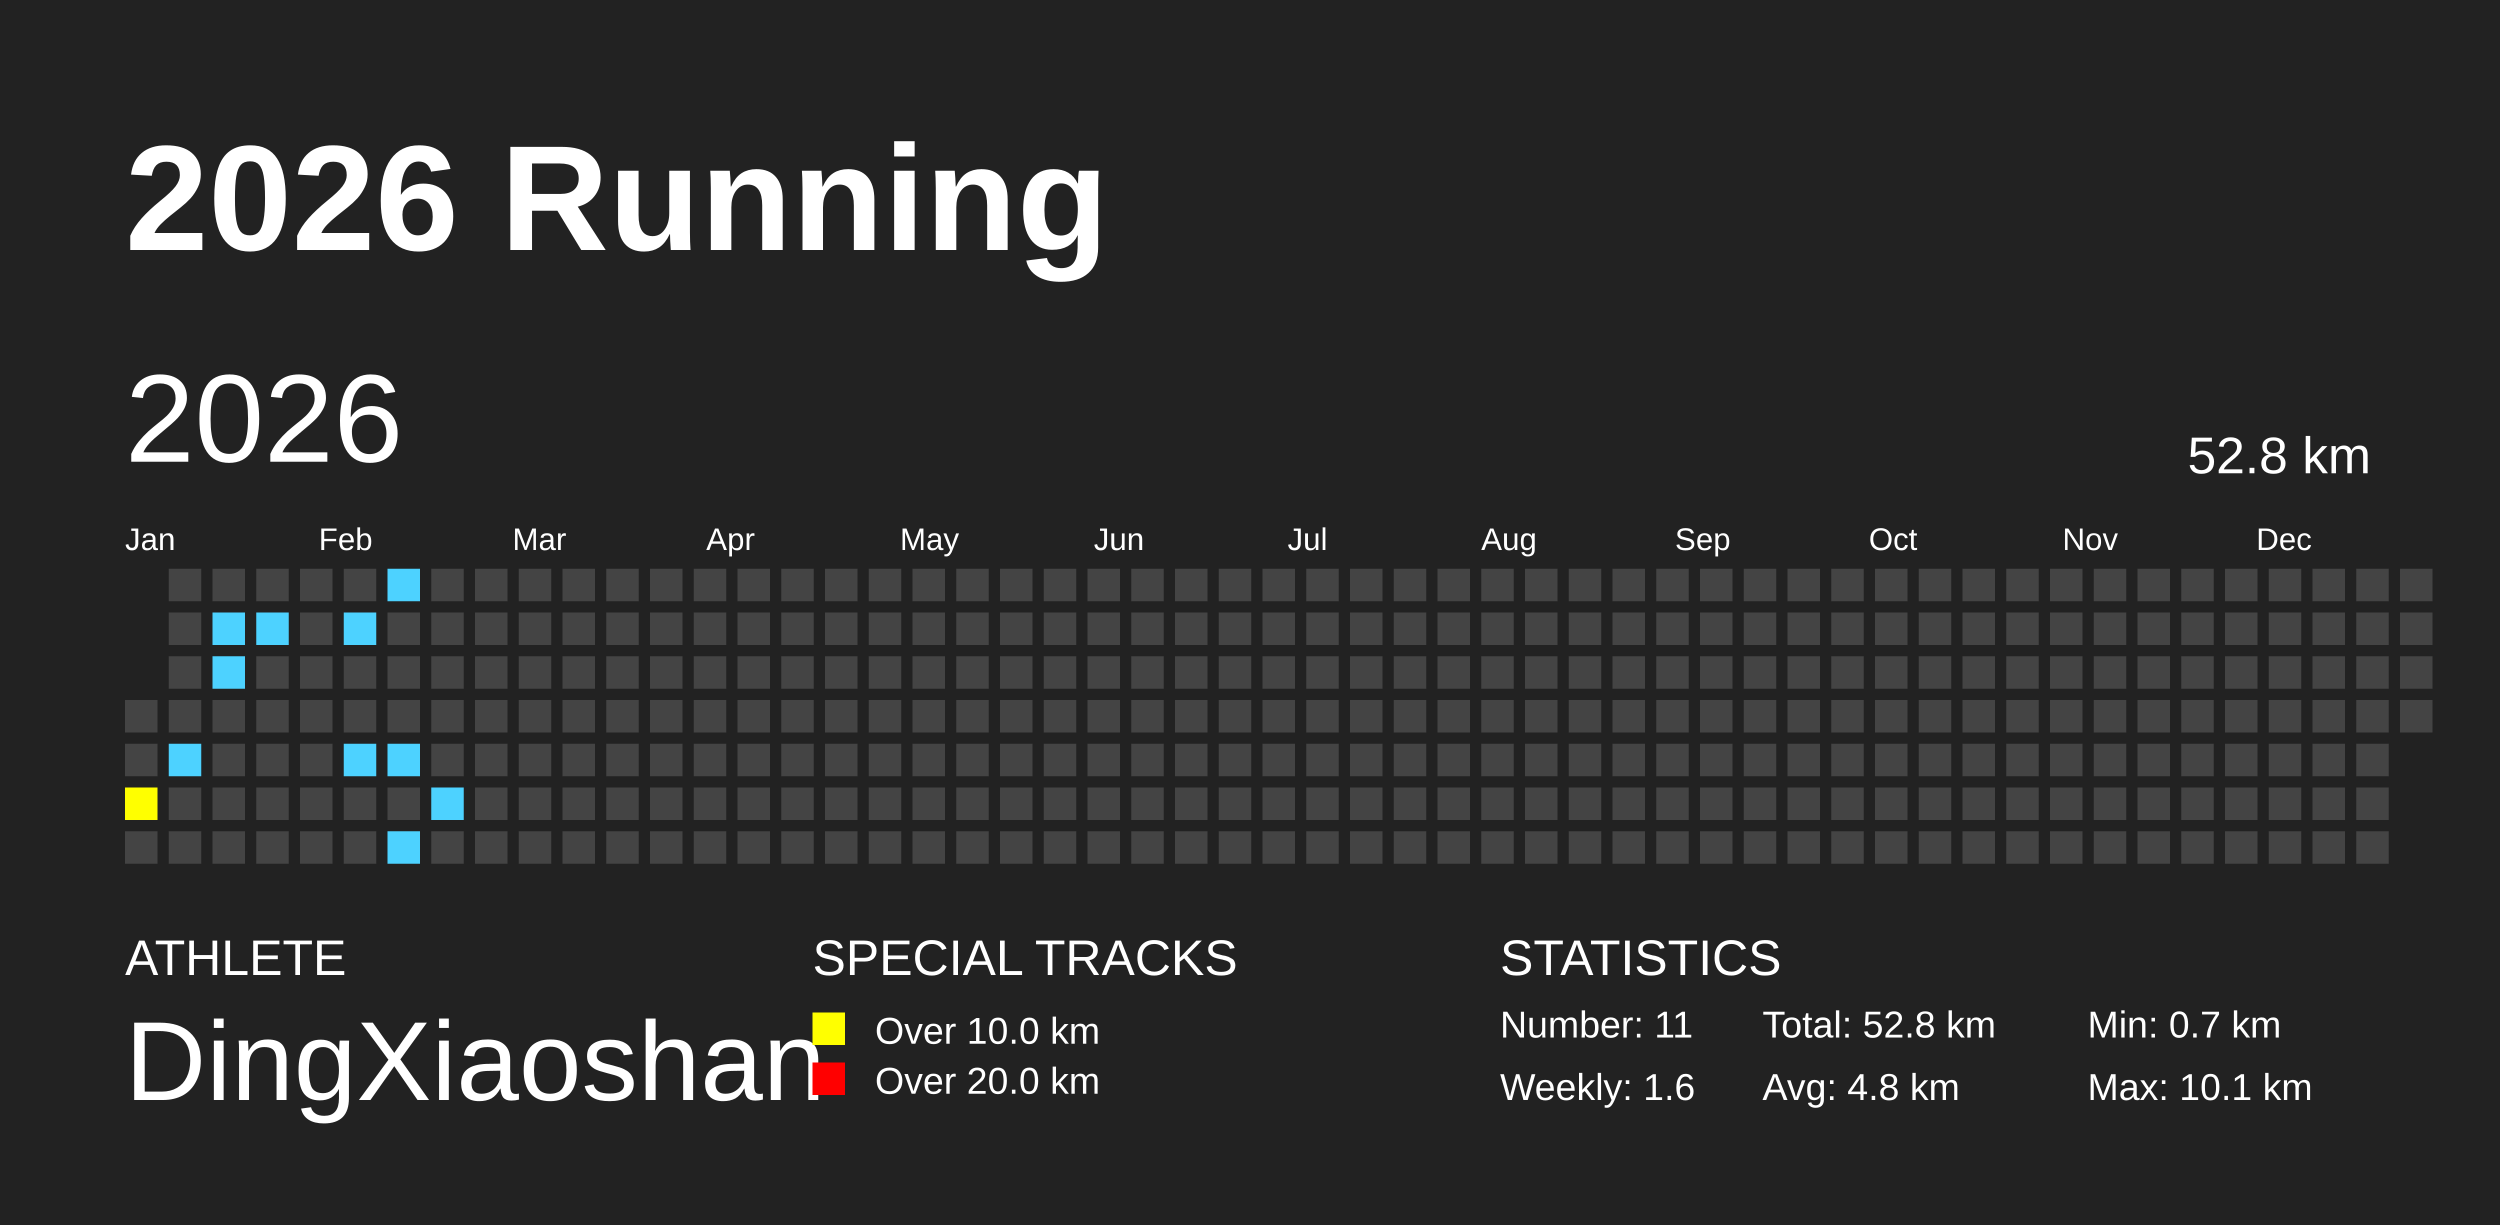
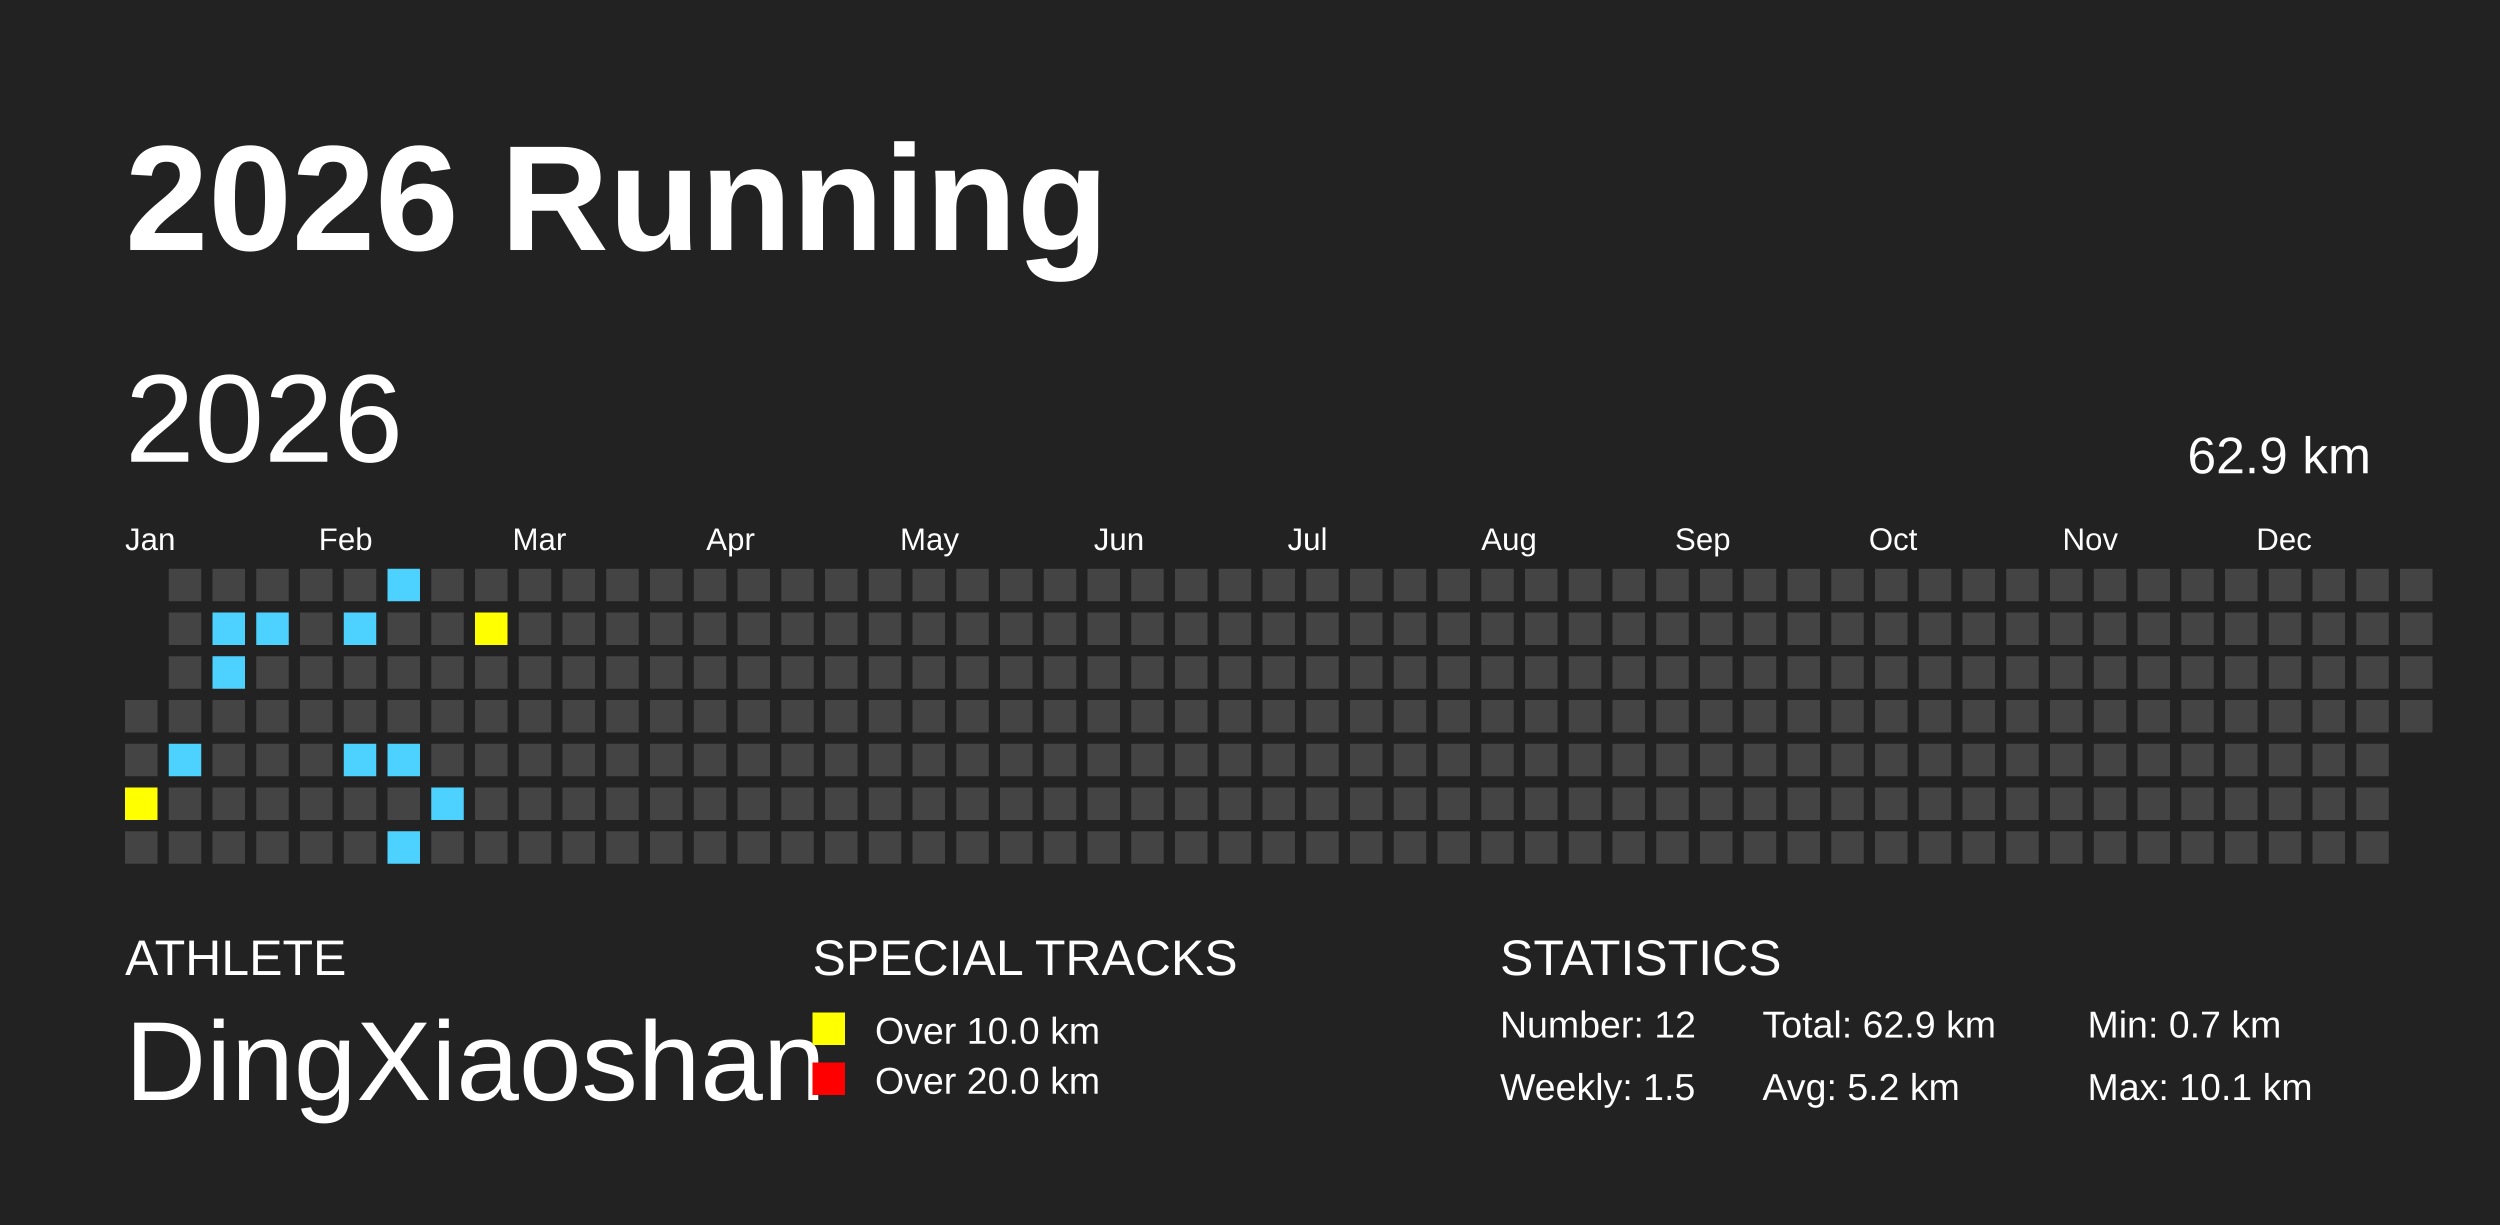
<svg xmlns="http://www.w3.org/2000/svg" baseProfile="full" height="98mm" version="1.1" viewBox="0,0,200,98" width="200mm">
  <defs />
  <rect fill="#222222" height="98" width="200" x="0" y="0" />
  <text fill="#FFFFFF" style="font-size:12px; font-family:Arial; font-weight:bold;" x="10" y="20">2026 Running</text>
  <text fill="#FFFFFF" style="font-size:4px; font-family:Arial" x="10" y="78">ATHLETE</text>
  <text fill="#FFFFFF" style="font-size:9px; font-family:Arial" x="10" y="88">DingXiaoshan</text>
  <text fill="#FFFFFF" style="font-size:4px; font-family:Arial" x="65" y="78">SPECIAL TRACKS</text>
  <rect fill="yellow" height="2.6" width="2.6" x="65" y="81" />
  <text fill="#FFFFFF" style="font-size:3px; font-family:Arial" x="70" y="83.5">Over 10.0 km</text>
  <rect fill="red" height="2.6" width="2.6" x="65" y="85" />
  <text fill="#FFFFFF" style="font-size:3px; font-family:Arial" x="70" y="87.5">Over 20.0 km</text>
  <text fill="#FFFFFF" style="font-size:4px; font-family:Arial" x="120" y="78">STATISTICS</text>
-   <text fill="#FFFFFF" style="font-size:3px; font-family:Arial" x="120" y="83">Number: 11</text>
-   <text fill="#FFFFFF" style="font-size:3px; font-family:Arial" x="120" y="88">Weekly: 1.6</text>
-   <text fill="#FFFFFF" style="font-size:3px; font-family:Arial" x="141" y="83">Total: 52.8 km</text>
-   <text fill="#FFFFFF" style="font-size:3px; font-family:Arial" x="141" y="88">Avg: 4.8 km</text>
+   <text fill="#FFFFFF" style="font-size:3px; font-family:Arial" x="120" y="83">Number: 12</text>
+   <text fill="#FFFFFF" style="font-size:3px; font-family:Arial" x="120" y="88">Weekly: 1.5</text>
+   <text fill="#FFFFFF" style="font-size:3px; font-family:Arial" x="141" y="83">Total: 62.9 km</text>
+   <text fill="#FFFFFF" style="font-size:3px; font-family:Arial" x="141" y="88">Avg: 5.2 km</text>
  <text fill="#FFFFFF" style="font-size:3px; font-family:Arial" x="167" y="83">Min: 0.7 km</text>
  <text fill="#FFFFFF" style="font-size:3px; font-family:Arial" x="167" y="88">Max: 10.1 km</text>
  <text dominant-baseline="hanging" fill="#FFFFFF" style="font-size:10.0px; font-family:Arial;" x="10" y="30">2026</text>
-   <text dominant-baseline="hanging" fill="#FFFFFF" style="font-size:4.125px; font-family:Arial;" x="175" y="35">52.8 km</text>
+   <text dominant-baseline="hanging" fill="#FFFFFF" style="font-size:4.125px; font-family:Arial;" x="175" y="35">62.9 km</text>
  <text fill="#FFFFFF" style="font-size:2.5px; font-family:Arial" x="10.0" y="44">Jan</text>
  <text fill="#FFFFFF" style="font-size:2.5px; font-family:Arial" x="25.5" y="44">Feb</text>
  <text fill="#FFFFFF" style="font-size:2.5px; font-family:Arial" x="41.0" y="44">Mar</text>
  <text fill="#FFFFFF" style="font-size:2.5px; font-family:Arial" x="56.5" y="44">Apr</text>
  <text fill="#FFFFFF" style="font-size:2.5px; font-family:Arial" x="72.0" y="44">May</text>
  <text fill="#FFFFFF" style="font-size:2.5px; font-family:Arial" x="87.5" y="44">Jun</text>
  <text fill="#FFFFFF" style="font-size:2.5px; font-family:Arial" x="103.0" y="44">Jul</text>
  <text fill="#FFFFFF" style="font-size:2.5px; font-family:Arial" x="118.5" y="44">Aug</text>
  <text fill="#FFFFFF" style="font-size:2.5px; font-family:Arial" x="134.0" y="44">Sep</text>
  <text fill="#FFFFFF" style="font-size:2.5px; font-family:Arial" x="149.5" y="44">Oct</text>
  <text fill="#FFFFFF" style="font-size:2.5px; font-family:Arial" x="165.0" y="44">Nov</text>
  <text fill="#FFFFFF" style="font-size:2.5px; font-family:Arial" x="180.5" y="44">Dec</text>
  <rect fill="#444444" height="2.6" width="2.6" x="10.0" y="56.0" />
  <rect fill="#444444" height="2.6" width="2.6" x="10.0" y="59.5" />
  <rect fill="yellow" height="2.6" width="2.6" x="10.0" y="63.0" />
  <rect fill="#444444" height="2.6" width="2.6" x="10.0" y="66.5" />
  <rect fill="#444444" height="2.6" width="2.6" x="13.5" y="45.5" />
  <rect fill="#444444" height="2.6" width="2.6" x="13.5" y="49.0" />
  <rect fill="#444444" height="2.6" width="2.6" x="13.5" y="52.5" />
  <rect fill="#444444" height="2.6" width="2.6" x="13.5" y="56.0" />
  <rect fill="#4DD2FF" height="2.6" width="2.6" x="13.5" y="59.5" />
  <rect fill="#444444" height="2.6" width="2.6" x="13.5" y="63.0" />
  <rect fill="#444444" height="2.6" width="2.6" x="13.5" y="66.5" />
  <rect fill="#444444" height="2.6" width="2.6" x="17.0" y="45.5" />
  <rect fill="#4DD2FF" height="2.6" width="2.6" x="17.0" y="49.0" />
  <rect fill="#4DD2FF" height="2.6" width="2.6" x="17.0" y="52.5" />
  <rect fill="#444444" height="2.6" width="2.6" x="17.0" y="56.0" />
  <rect fill="#444444" height="2.6" width="2.6" x="17.0" y="59.5" />
  <rect fill="#444444" height="2.6" width="2.6" x="17.0" y="63.0" />
  <rect fill="#444444" height="2.6" width="2.6" x="17.0" y="66.5" />
  <rect fill="#444444" height="2.6" width="2.6" x="20.5" y="45.5" />
  <rect fill="#4DD2FF" height="2.6" width="2.6" x="20.5" y="49.0" />
  <rect fill="#444444" height="2.6" width="2.6" x="20.5" y="52.5" />
  <rect fill="#444444" height="2.6" width="2.6" x="20.5" y="56.0" />
  <rect fill="#444444" height="2.6" width="2.6" x="20.5" y="59.5" />
  <rect fill="#444444" height="2.6" width="2.6" x="20.5" y="63.0" />
  <rect fill="#444444" height="2.6" width="2.6" x="20.5" y="66.5" />
  <rect fill="#444444" height="2.6" width="2.6" x="24.0" y="45.5" />
  <rect fill="#444444" height="2.6" width="2.6" x="24.0" y="49.0" />
  <rect fill="#444444" height="2.6" width="2.6" x="24.0" y="52.5" />
  <rect fill="#444444" height="2.6" width="2.6" x="24.0" y="56.0" />
  <rect fill="#444444" height="2.6" width="2.6" x="24.0" y="59.5" />
  <rect fill="#444444" height="2.6" width="2.6" x="24.0" y="63.0" />
  <rect fill="#444444" height="2.6" width="2.6" x="24.0" y="66.5" />
  <rect fill="#444444" height="2.6" width="2.6" x="27.5" y="45.5" />
  <rect fill="#4DD2FF" height="2.6" width="2.6" x="27.5" y="49.0" />
  <rect fill="#444444" height="2.6" width="2.6" x="27.5" y="52.5" />
  <rect fill="#444444" height="2.6" width="2.6" x="27.5" y="56.0" />
  <rect fill="#4DD2FF" height="2.6" width="2.6" x="27.5" y="59.5" />
  <rect fill="#444444" height="2.6" width="2.6" x="27.5" y="63.0" />
  <rect fill="#444444" height="2.6" width="2.6" x="27.5" y="66.5" />
  <rect fill="#4DD2FF" height="2.6" width="2.6" x="31.0" y="45.5" />
  <rect fill="#444444" height="2.6" width="2.6" x="31.0" y="49.0" />
  <rect fill="#444444" height="2.6" width="2.6" x="31.0" y="52.5" />
  <rect fill="#444444" height="2.6" width="2.6" x="31.0" y="56.0" />
  <rect fill="#4DD2FF" height="2.6" width="2.6" x="31.0" y="59.5" />
  <rect fill="#444444" height="2.6" width="2.6" x="31.0" y="63.0" />
  <rect fill="#4DD2FF" height="2.6" width="2.6" x="31.0" y="66.5" />
  <rect fill="#444444" height="2.6" width="2.6" x="34.5" y="45.5" />
  <rect fill="#444444" height="2.6" width="2.6" x="34.5" y="49.0" />
  <rect fill="#444444" height="2.6" width="2.6" x="34.5" y="52.5" />
  <rect fill="#444444" height="2.6" width="2.6" x="34.5" y="56.0" />
  <rect fill="#444444" height="2.6" width="2.6" x="34.5" y="59.5" />
  <rect fill="#4DD2FF" height="2.6" width="2.6" x="34.5" y="63.0" />
  <rect fill="#444444" height="2.6" width="2.6" x="34.5" y="66.5" />
  <rect fill="#444444" height="2.6" width="2.6" x="38.0" y="45.5" />
-   <rect fill="#444444" height="2.6" width="2.6" x="38.0" y="49.0" />
+   <rect fill="yellow" height="2.6" width="2.6" x="38.0" y="49.0" />
  <rect fill="#444444" height="2.6" width="2.6" x="38.0" y="52.5" />
  <rect fill="#444444" height="2.6" width="2.6" x="38.0" y="56.0" />
  <rect fill="#444444" height="2.6" width="2.6" x="38.0" y="59.5" />
  <rect fill="#444444" height="2.6" width="2.6" x="38.0" y="63.0" />
  <rect fill="#444444" height="2.6" width="2.6" x="38.0" y="66.5" />
  <rect fill="#444444" height="2.6" width="2.6" x="41.5" y="45.5" />
  <rect fill="#444444" height="2.6" width="2.6" x="41.5" y="49.0" />
  <rect fill="#444444" height="2.6" width="2.6" x="41.5" y="52.5" />
  <rect fill="#444444" height="2.6" width="2.6" x="41.5" y="56.0" />
  <rect fill="#444444" height="2.6" width="2.6" x="41.5" y="59.5" />
  <rect fill="#444444" height="2.6" width="2.6" x="41.5" y="63.0" />
  <rect fill="#444444" height="2.6" width="2.6" x="41.5" y="66.5" />
  <rect fill="#444444" height="2.6" width="2.6" x="45.0" y="45.5" />
  <rect fill="#444444" height="2.6" width="2.6" x="45.0" y="49.0" />
  <rect fill="#444444" height="2.6" width="2.6" x="45.0" y="52.5" />
  <rect fill="#444444" height="2.6" width="2.6" x="45.0" y="56.0" />
  <rect fill="#444444" height="2.6" width="2.6" x="45.0" y="59.5" />
  <rect fill="#444444" height="2.6" width="2.6" x="45.0" y="63.0" />
  <rect fill="#444444" height="2.6" width="2.6" x="45.0" y="66.5" />
  <rect fill="#444444" height="2.6" width="2.6" x="48.5" y="45.5" />
  <rect fill="#444444" height="2.6" width="2.6" x="48.5" y="49.0" />
  <rect fill="#444444" height="2.6" width="2.6" x="48.5" y="52.5" />
  <rect fill="#444444" height="2.6" width="2.6" x="48.5" y="56.0" />
  <rect fill="#444444" height="2.6" width="2.6" x="48.5" y="59.5" />
  <rect fill="#444444" height="2.6" width="2.6" x="48.5" y="63.0" />
  <rect fill="#444444" height="2.6" width="2.6" x="48.5" y="66.5" />
  <rect fill="#444444" height="2.6" width="2.6" x="52.0" y="45.5" />
  <rect fill="#444444" height="2.6" width="2.6" x="52.0" y="49.0" />
  <rect fill="#444444" height="2.6" width="2.6" x="52.0" y="52.5" />
  <rect fill="#444444" height="2.6" width="2.6" x="52.0" y="56.0" />
  <rect fill="#444444" height="2.6" width="2.6" x="52.0" y="59.5" />
  <rect fill="#444444" height="2.6" width="2.6" x="52.0" y="63.0" />
  <rect fill="#444444" height="2.6" width="2.6" x="52.0" y="66.5" />
  <rect fill="#444444" height="2.6" width="2.6" x="55.5" y="45.5" />
  <rect fill="#444444" height="2.6" width="2.6" x="55.5" y="49.0" />
  <rect fill="#444444" height="2.6" width="2.6" x="55.5" y="52.5" />
  <rect fill="#444444" height="2.6" width="2.6" x="55.5" y="56.0" />
  <rect fill="#444444" height="2.6" width="2.6" x="55.5" y="59.5" />
  <rect fill="#444444" height="2.6" width="2.6" x="55.5" y="63.0" />
  <rect fill="#444444" height="2.6" width="2.6" x="55.5" y="66.5" />
  <rect fill="#444444" height="2.6" width="2.6" x="59.0" y="45.5" />
  <rect fill="#444444" height="2.6" width="2.6" x="59.0" y="49.0" />
  <rect fill="#444444" height="2.6" width="2.6" x="59.0" y="52.5" />
  <rect fill="#444444" height="2.6" width="2.6" x="59.0" y="56.0" />
  <rect fill="#444444" height="2.6" width="2.6" x="59.0" y="59.5" />
  <rect fill="#444444" height="2.6" width="2.6" x="59.0" y="63.0" />
  <rect fill="#444444" height="2.6" width="2.6" x="59.0" y="66.5" />
  <rect fill="#444444" height="2.6" width="2.6" x="62.5" y="45.5" />
  <rect fill="#444444" height="2.6" width="2.6" x="62.5" y="49.0" />
  <rect fill="#444444" height="2.6" width="2.6" x="62.5" y="52.5" />
  <rect fill="#444444" height="2.6" width="2.6" x="62.5" y="56.0" />
  <rect fill="#444444" height="2.6" width="2.6" x="62.5" y="59.5" />
  <rect fill="#444444" height="2.6" width="2.6" x="62.5" y="63.0" />
  <rect fill="#444444" height="2.6" width="2.6" x="62.5" y="66.5" />
  <rect fill="#444444" height="2.6" width="2.6" x="66.0" y="45.5" />
  <rect fill="#444444" height="2.6" width="2.6" x="66.0" y="49.0" />
  <rect fill="#444444" height="2.6" width="2.6" x="66.0" y="52.5" />
  <rect fill="#444444" height="2.6" width="2.6" x="66.0" y="56.0" />
  <rect fill="#444444" height="2.6" width="2.6" x="66.0" y="59.5" />
  <rect fill="#444444" height="2.6" width="2.6" x="66.0" y="63.0" />
  <rect fill="#444444" height="2.6" width="2.6" x="66.0" y="66.5" />
  <rect fill="#444444" height="2.6" width="2.6" x="69.5" y="45.5" />
  <rect fill="#444444" height="2.6" width="2.6" x="69.5" y="49.0" />
  <rect fill="#444444" height="2.6" width="2.6" x="69.5" y="52.5" />
  <rect fill="#444444" height="2.6" width="2.6" x="69.5" y="56.0" />
  <rect fill="#444444" height="2.6" width="2.6" x="69.5" y="59.5" />
  <rect fill="#444444" height="2.6" width="2.6" x="69.5" y="63.0" />
  <rect fill="#444444" height="2.6" width="2.6" x="69.5" y="66.5" />
  <rect fill="#444444" height="2.6" width="2.6" x="73.0" y="45.5" />
  <rect fill="#444444" height="2.6" width="2.6" x="73.0" y="49.0" />
  <rect fill="#444444" height="2.6" width="2.6" x="73.0" y="52.5" />
  <rect fill="#444444" height="2.6" width="2.6" x="73.0" y="56.0" />
  <rect fill="#444444" height="2.6" width="2.6" x="73.0" y="59.5" />
  <rect fill="#444444" height="2.6" width="2.6" x="73.0" y="63.0" />
  <rect fill="#444444" height="2.6" width="2.6" x="73.0" y="66.5" />
  <rect fill="#444444" height="2.6" width="2.6" x="76.5" y="45.5" />
  <rect fill="#444444" height="2.6" width="2.6" x="76.5" y="49.0" />
  <rect fill="#444444" height="2.6" width="2.6" x="76.5" y="52.5" />
  <rect fill="#444444" height="2.6" width="2.6" x="76.5" y="56.0" />
  <rect fill="#444444" height="2.6" width="2.6" x="76.5" y="59.5" />
  <rect fill="#444444" height="2.6" width="2.6" x="76.5" y="63.0" />
  <rect fill="#444444" height="2.6" width="2.6" x="76.5" y="66.5" />
  <rect fill="#444444" height="2.6" width="2.6" x="80.0" y="45.5" />
  <rect fill="#444444" height="2.6" width="2.6" x="80.0" y="49.0" />
  <rect fill="#444444" height="2.6" width="2.6" x="80.0" y="52.5" />
  <rect fill="#444444" height="2.6" width="2.6" x="80.0" y="56.0" />
  <rect fill="#444444" height="2.6" width="2.6" x="80.0" y="59.5" />
  <rect fill="#444444" height="2.6" width="2.6" x="80.0" y="63.0" />
  <rect fill="#444444" height="2.6" width="2.6" x="80.0" y="66.5" />
  <rect fill="#444444" height="2.6" width="2.6" x="83.5" y="45.5" />
  <rect fill="#444444" height="2.6" width="2.6" x="83.5" y="49.0" />
  <rect fill="#444444" height="2.6" width="2.6" x="83.5" y="52.5" />
  <rect fill="#444444" height="2.6" width="2.6" x="83.5" y="56.0" />
  <rect fill="#444444" height="2.6" width="2.6" x="83.5" y="59.5" />
  <rect fill="#444444" height="2.6" width="2.6" x="83.5" y="63.0" />
  <rect fill="#444444" height="2.6" width="2.6" x="83.5" y="66.5" />
  <rect fill="#444444" height="2.6" width="2.6" x="87.0" y="45.5" />
  <rect fill="#444444" height="2.6" width="2.6" x="87.0" y="49.0" />
  <rect fill="#444444" height="2.6" width="2.6" x="87.0" y="52.5" />
  <rect fill="#444444" height="2.6" width="2.6" x="87.0" y="56.0" />
  <rect fill="#444444" height="2.6" width="2.6" x="87.0" y="59.5" />
  <rect fill="#444444" height="2.6" width="2.6" x="87.0" y="63.0" />
  <rect fill="#444444" height="2.6" width="2.6" x="87.0" y="66.5" />
  <rect fill="#444444" height="2.6" width="2.6" x="90.5" y="45.5" />
  <rect fill="#444444" height="2.6" width="2.6" x="90.5" y="49.0" />
  <rect fill="#444444" height="2.6" width="2.6" x="90.5" y="52.5" />
  <rect fill="#444444" height="2.6" width="2.6" x="90.5" y="56.0" />
  <rect fill="#444444" height="2.6" width="2.6" x="90.5" y="59.5" />
  <rect fill="#444444" height="2.6" width="2.6" x="90.5" y="63.0" />
  <rect fill="#444444" height="2.6" width="2.6" x="90.5" y="66.5" />
  <rect fill="#444444" height="2.6" width="2.6" x="94.0" y="45.5" />
  <rect fill="#444444" height="2.6" width="2.6" x="94.0" y="49.0" />
  <rect fill="#444444" height="2.6" width="2.6" x="94.0" y="52.5" />
  <rect fill="#444444" height="2.6" width="2.6" x="94.0" y="56.0" />
  <rect fill="#444444" height="2.6" width="2.6" x="94.0" y="59.5" />
  <rect fill="#444444" height="2.6" width="2.6" x="94.0" y="63.0" />
  <rect fill="#444444" height="2.6" width="2.6" x="94.0" y="66.5" />
  <rect fill="#444444" height="2.6" width="2.6" x="97.5" y="45.5" />
  <rect fill="#444444" height="2.6" width="2.6" x="97.5" y="49.0" />
  <rect fill="#444444" height="2.6" width="2.6" x="97.5" y="52.5" />
  <rect fill="#444444" height="2.6" width="2.6" x="97.5" y="56.0" />
  <rect fill="#444444" height="2.6" width="2.6" x="97.5" y="59.5" />
  <rect fill="#444444" height="2.6" width="2.6" x="97.5" y="63.0" />
  <rect fill="#444444" height="2.6" width="2.6" x="97.5" y="66.5" />
  <rect fill="#444444" height="2.6" width="2.6" x="101.0" y="45.5" />
  <rect fill="#444444" height="2.6" width="2.6" x="101.0" y="49.0" />
  <rect fill="#444444" height="2.6" width="2.6" x="101.0" y="52.5" />
  <rect fill="#444444" height="2.6" width="2.6" x="101.0" y="56.0" />
  <rect fill="#444444" height="2.6" width="2.6" x="101.0" y="59.5" />
  <rect fill="#444444" height="2.6" width="2.6" x="101.0" y="63.0" />
  <rect fill="#444444" height="2.6" width="2.6" x="101.0" y="66.5" />
  <rect fill="#444444" height="2.6" width="2.6" x="104.5" y="45.5" />
  <rect fill="#444444" height="2.6" width="2.6" x="104.5" y="49.0" />
  <rect fill="#444444" height="2.6" width="2.6" x="104.5" y="52.5" />
  <rect fill="#444444" height="2.6" width="2.6" x="104.5" y="56.0" />
  <rect fill="#444444" height="2.6" width="2.6" x="104.5" y="59.5" />
  <rect fill="#444444" height="2.6" width="2.6" x="104.5" y="63.0" />
  <rect fill="#444444" height="2.6" width="2.6" x="104.5" y="66.5" />
  <rect fill="#444444" height="2.6" width="2.6" x="108.0" y="45.5" />
  <rect fill="#444444" height="2.6" width="2.6" x="108.0" y="49.0" />
  <rect fill="#444444" height="2.6" width="2.6" x="108.0" y="52.5" />
  <rect fill="#444444" height="2.6" width="2.6" x="108.0" y="56.0" />
  <rect fill="#444444" height="2.6" width="2.6" x="108.0" y="59.5" />
  <rect fill="#444444" height="2.6" width="2.6" x="108.0" y="63.0" />
  <rect fill="#444444" height="2.6" width="2.6" x="108.0" y="66.5" />
  <rect fill="#444444" height="2.6" width="2.6" x="111.5" y="45.5" />
  <rect fill="#444444" height="2.6" width="2.6" x="111.5" y="49.0" />
  <rect fill="#444444" height="2.6" width="2.6" x="111.5" y="52.5" />
  <rect fill="#444444" height="2.6" width="2.6" x="111.5" y="56.0" />
  <rect fill="#444444" height="2.6" width="2.6" x="111.5" y="59.5" />
  <rect fill="#444444" height="2.6" width="2.6" x="111.5" y="63.0" />
  <rect fill="#444444" height="2.6" width="2.6" x="111.5" y="66.5" />
  <rect fill="#444444" height="2.6" width="2.6" x="115.0" y="45.5" />
  <rect fill="#444444" height="2.6" width="2.6" x="115.0" y="49.0" />
  <rect fill="#444444" height="2.6" width="2.6" x="115.0" y="52.5" />
  <rect fill="#444444" height="2.6" width="2.6" x="115.0" y="56.0" />
  <rect fill="#444444" height="2.6" width="2.6" x="115.0" y="59.5" />
  <rect fill="#444444" height="2.6" width="2.6" x="115.0" y="63.0" />
  <rect fill="#444444" height="2.6" width="2.6" x="115.0" y="66.5" />
  <rect fill="#444444" height="2.6" width="2.6" x="118.5" y="45.5" />
  <rect fill="#444444" height="2.6" width="2.6" x="118.5" y="49.0" />
  <rect fill="#444444" height="2.6" width="2.6" x="118.5" y="52.5" />
  <rect fill="#444444" height="2.6" width="2.6" x="118.5" y="56.0" />
  <rect fill="#444444" height="2.6" width="2.6" x="118.5" y="59.5" />
  <rect fill="#444444" height="2.6" width="2.6" x="118.5" y="63.0" />
  <rect fill="#444444" height="2.6" width="2.6" x="118.5" y="66.5" />
  <rect fill="#444444" height="2.6" width="2.6" x="122.0" y="45.5" />
  <rect fill="#444444" height="2.6" width="2.6" x="122.0" y="49.0" />
  <rect fill="#444444" height="2.6" width="2.6" x="122.0" y="52.5" />
  <rect fill="#444444" height="2.6" width="2.6" x="122.0" y="56.0" />
  <rect fill="#444444" height="2.6" width="2.6" x="122.0" y="59.5" />
  <rect fill="#444444" height="2.6" width="2.6" x="122.0" y="63.0" />
  <rect fill="#444444" height="2.6" width="2.6" x="122.0" y="66.5" />
  <rect fill="#444444" height="2.6" width="2.6" x="125.5" y="45.5" />
  <rect fill="#444444" height="2.6" width="2.6" x="125.5" y="49.0" />
  <rect fill="#444444" height="2.6" width="2.6" x="125.5" y="52.5" />
  <rect fill="#444444" height="2.6" width="2.6" x="125.5" y="56.0" />
  <rect fill="#444444" height="2.6" width="2.6" x="125.5" y="59.5" />
  <rect fill="#444444" height="2.6" width="2.6" x="125.5" y="63.0" />
  <rect fill="#444444" height="2.6" width="2.6" x="125.5" y="66.5" />
  <rect fill="#444444" height="2.6" width="2.6" x="129.0" y="45.5" />
  <rect fill="#444444" height="2.6" width="2.6" x="129.0" y="49.0" />
  <rect fill="#444444" height="2.6" width="2.6" x="129.0" y="52.5" />
  <rect fill="#444444" height="2.6" width="2.6" x="129.0" y="56.0" />
  <rect fill="#444444" height="2.6" width="2.6" x="129.0" y="59.5" />
  <rect fill="#444444" height="2.6" width="2.6" x="129.0" y="63.0" />
  <rect fill="#444444" height="2.6" width="2.6" x="129.0" y="66.5" />
  <rect fill="#444444" height="2.6" width="2.6" x="132.5" y="45.5" />
  <rect fill="#444444" height="2.6" width="2.6" x="132.5" y="49.0" />
  <rect fill="#444444" height="2.6" width="2.6" x="132.5" y="52.5" />
  <rect fill="#444444" height="2.6" width="2.6" x="132.5" y="56.0" />
  <rect fill="#444444" height="2.6" width="2.6" x="132.5" y="59.5" />
  <rect fill="#444444" height="2.6" width="2.6" x="132.5" y="63.0" />
  <rect fill="#444444" height="2.6" width="2.6" x="132.5" y="66.5" />
  <rect fill="#444444" height="2.6" width="2.6" x="136.0" y="45.5" />
  <rect fill="#444444" height="2.6" width="2.6" x="136.0" y="49.0" />
  <rect fill="#444444" height="2.6" width="2.6" x="136.0" y="52.5" />
  <rect fill="#444444" height="2.6" width="2.6" x="136.0" y="56.0" />
  <rect fill="#444444" height="2.6" width="2.6" x="136.0" y="59.5" />
  <rect fill="#444444" height="2.6" width="2.6" x="136.0" y="63.0" />
  <rect fill="#444444" height="2.6" width="2.6" x="136.0" y="66.5" />
  <rect fill="#444444" height="2.6" width="2.6" x="139.5" y="45.5" />
  <rect fill="#444444" height="2.6" width="2.6" x="139.5" y="49.0" />
  <rect fill="#444444" height="2.6" width="2.6" x="139.5" y="52.5" />
  <rect fill="#444444" height="2.6" width="2.6" x="139.5" y="56.0" />
  <rect fill="#444444" height="2.6" width="2.6" x="139.5" y="59.5" />
  <rect fill="#444444" height="2.6" width="2.6" x="139.5" y="63.0" />
  <rect fill="#444444" height="2.6" width="2.6" x="139.5" y="66.5" />
  <rect fill="#444444" height="2.6" width="2.6" x="143.0" y="45.5" />
  <rect fill="#444444" height="2.6" width="2.6" x="143.0" y="49.0" />
  <rect fill="#444444" height="2.6" width="2.6" x="143.0" y="52.5" />
  <rect fill="#444444" height="2.6" width="2.6" x="143.0" y="56.0" />
  <rect fill="#444444" height="2.6" width="2.6" x="143.0" y="59.5" />
  <rect fill="#444444" height="2.6" width="2.6" x="143.0" y="63.0" />
  <rect fill="#444444" height="2.6" width="2.6" x="143.0" y="66.5" />
  <rect fill="#444444" height="2.6" width="2.6" x="146.5" y="45.5" />
  <rect fill="#444444" height="2.6" width="2.6" x="146.5" y="49.0" />
  <rect fill="#444444" height="2.6" width="2.6" x="146.5" y="52.5" />
  <rect fill="#444444" height="2.6" width="2.6" x="146.5" y="56.0" />
  <rect fill="#444444" height="2.6" width="2.6" x="146.5" y="59.5" />
  <rect fill="#444444" height="2.6" width="2.6" x="146.5" y="63.0" />
  <rect fill="#444444" height="2.6" width="2.6" x="146.5" y="66.5" />
  <rect fill="#444444" height="2.6" width="2.6" x="150.0" y="45.5" />
  <rect fill="#444444" height="2.6" width="2.6" x="150.0" y="49.0" />
  <rect fill="#444444" height="2.6" width="2.6" x="150.0" y="52.5" />
  <rect fill="#444444" height="2.6" width="2.6" x="150.0" y="56.0" />
  <rect fill="#444444" height="2.6" width="2.6" x="150.0" y="59.5" />
  <rect fill="#444444" height="2.6" width="2.6" x="150.0" y="63.0" />
  <rect fill="#444444" height="2.6" width="2.6" x="150.0" y="66.5" />
  <rect fill="#444444" height="2.6" width="2.6" x="153.5" y="45.5" />
  <rect fill="#444444" height="2.6" width="2.6" x="153.5" y="49.0" />
  <rect fill="#444444" height="2.6" width="2.6" x="153.5" y="52.5" />
  <rect fill="#444444" height="2.6" width="2.6" x="153.5" y="56.0" />
  <rect fill="#444444" height="2.6" width="2.6" x="153.5" y="59.5" />
  <rect fill="#444444" height="2.6" width="2.6" x="153.5" y="63.0" />
  <rect fill="#444444" height="2.6" width="2.6" x="153.5" y="66.5" />
  <rect fill="#444444" height="2.6" width="2.6" x="157.0" y="45.5" />
  <rect fill="#444444" height="2.6" width="2.6" x="157.0" y="49.0" />
  <rect fill="#444444" height="2.6" width="2.6" x="157.0" y="52.5" />
  <rect fill="#444444" height="2.6" width="2.6" x="157.0" y="56.0" />
  <rect fill="#444444" height="2.6" width="2.6" x="157.0" y="59.5" />
  <rect fill="#444444" height="2.6" width="2.6" x="157.0" y="63.0" />
  <rect fill="#444444" height="2.6" width="2.6" x="157.0" y="66.5" />
  <rect fill="#444444" height="2.6" width="2.6" x="160.5" y="45.5" />
  <rect fill="#444444" height="2.6" width="2.6" x="160.5" y="49.0" />
  <rect fill="#444444" height="2.6" width="2.6" x="160.5" y="52.5" />
  <rect fill="#444444" height="2.6" width="2.6" x="160.5" y="56.0" />
  <rect fill="#444444" height="2.6" width="2.6" x="160.5" y="59.5" />
  <rect fill="#444444" height="2.6" width="2.6" x="160.5" y="63.0" />
  <rect fill="#444444" height="2.6" width="2.6" x="160.5" y="66.5" />
  <rect fill="#444444" height="2.6" width="2.6" x="164.0" y="45.5" />
  <rect fill="#444444" height="2.6" width="2.6" x="164.0" y="49.0" />
  <rect fill="#444444" height="2.6" width="2.6" x="164.0" y="52.5" />
  <rect fill="#444444" height="2.6" width="2.6" x="164.0" y="56.0" />
  <rect fill="#444444" height="2.6" width="2.6" x="164.0" y="59.5" />
  <rect fill="#444444" height="2.6" width="2.6" x="164.0" y="63.0" />
  <rect fill="#444444" height="2.6" width="2.6" x="164.0" y="66.5" />
  <rect fill="#444444" height="2.6" width="2.6" x="167.5" y="45.5" />
  <rect fill="#444444" height="2.6" width="2.6" x="167.5" y="49.0" />
  <rect fill="#444444" height="2.6" width="2.6" x="167.5" y="52.5" />
  <rect fill="#444444" height="2.6" width="2.6" x="167.5" y="56.0" />
  <rect fill="#444444" height="2.6" width="2.6" x="167.5" y="59.5" />
  <rect fill="#444444" height="2.6" width="2.6" x="167.5" y="63.0" />
  <rect fill="#444444" height="2.6" width="2.6" x="167.5" y="66.5" />
  <rect fill="#444444" height="2.6" width="2.6" x="171.0" y="45.5" />
  <rect fill="#444444" height="2.6" width="2.6" x="171.0" y="49.0" />
  <rect fill="#444444" height="2.6" width="2.6" x="171.0" y="52.5" />
  <rect fill="#444444" height="2.6" width="2.6" x="171.0" y="56.0" />
  <rect fill="#444444" height="2.6" width="2.6" x="171.0" y="59.5" />
  <rect fill="#444444" height="2.6" width="2.6" x="171.0" y="63.0" />
  <rect fill="#444444" height="2.6" width="2.6" x="171.0" y="66.5" />
  <rect fill="#444444" height="2.6" width="2.6" x="174.5" y="45.5" />
  <rect fill="#444444" height="2.6" width="2.6" x="174.5" y="49.0" />
  <rect fill="#444444" height="2.6" width="2.6" x="174.5" y="52.5" />
  <rect fill="#444444" height="2.6" width="2.6" x="174.5" y="56.0" />
  <rect fill="#444444" height="2.6" width="2.6" x="174.5" y="59.5" />
  <rect fill="#444444" height="2.6" width="2.6" x="174.5" y="63.0" />
  <rect fill="#444444" height="2.6" width="2.6" x="174.5" y="66.5" />
  <rect fill="#444444" height="2.6" width="2.6" x="178.0" y="45.5" />
  <rect fill="#444444" height="2.6" width="2.6" x="178.0" y="49.0" />
  <rect fill="#444444" height="2.6" width="2.6" x="178.0" y="52.5" />
  <rect fill="#444444" height="2.6" width="2.6" x="178.0" y="56.0" />
  <rect fill="#444444" height="2.6" width="2.6" x="178.0" y="59.5" />
  <rect fill="#444444" height="2.6" width="2.6" x="178.0" y="63.0" />
  <rect fill="#444444" height="2.6" width="2.6" x="178.0" y="66.5" />
  <rect fill="#444444" height="2.6" width="2.6" x="181.5" y="45.5" />
  <rect fill="#444444" height="2.6" width="2.6" x="181.5" y="49.0" />
  <rect fill="#444444" height="2.6" width="2.6" x="181.5" y="52.5" />
  <rect fill="#444444" height="2.6" width="2.6" x="181.5" y="56.0" />
  <rect fill="#444444" height="2.6" width="2.6" x="181.5" y="59.5" />
  <rect fill="#444444" height="2.6" width="2.6" x="181.5" y="63.0" />
  <rect fill="#444444" height="2.6" width="2.6" x="181.5" y="66.5" />
  <rect fill="#444444" height="2.6" width="2.6" x="185.0" y="45.5" />
  <rect fill="#444444" height="2.6" width="2.6" x="185.0" y="49.0" />
  <rect fill="#444444" height="2.6" width="2.6" x="185.0" y="52.5" />
  <rect fill="#444444" height="2.6" width="2.6" x="185.0" y="56.0" />
  <rect fill="#444444" height="2.6" width="2.6" x="185.0" y="59.5" />
  <rect fill="#444444" height="2.6" width="2.6" x="185.0" y="63.0" />
  <rect fill="#444444" height="2.6" width="2.6" x="185.0" y="66.5" />
  <rect fill="#444444" height="2.6" width="2.6" x="188.5" y="45.5" />
  <rect fill="#444444" height="2.6" width="2.6" x="188.5" y="49.0" />
  <rect fill="#444444" height="2.6" width="2.6" x="188.5" y="52.5" />
  <rect fill="#444444" height="2.6" width="2.6" x="188.5" y="56.0" />
  <rect fill="#444444" height="2.6" width="2.6" x="188.5" y="59.5" />
  <rect fill="#444444" height="2.6" width="2.6" x="188.5" y="63.0" />
  <rect fill="#444444" height="2.6" width="2.6" x="188.5" y="66.5" />
  <rect fill="#444444" height="2.6" width="2.6" x="192.0" y="45.5" />
  <rect fill="#444444" height="2.6" width="2.6" x="192.0" y="49.0" />
  <rect fill="#444444" height="2.6" width="2.6" x="192.0" y="52.5" />
  <rect fill="#444444" height="2.6" width="2.6" x="192.0" y="56.0" />
</svg>
